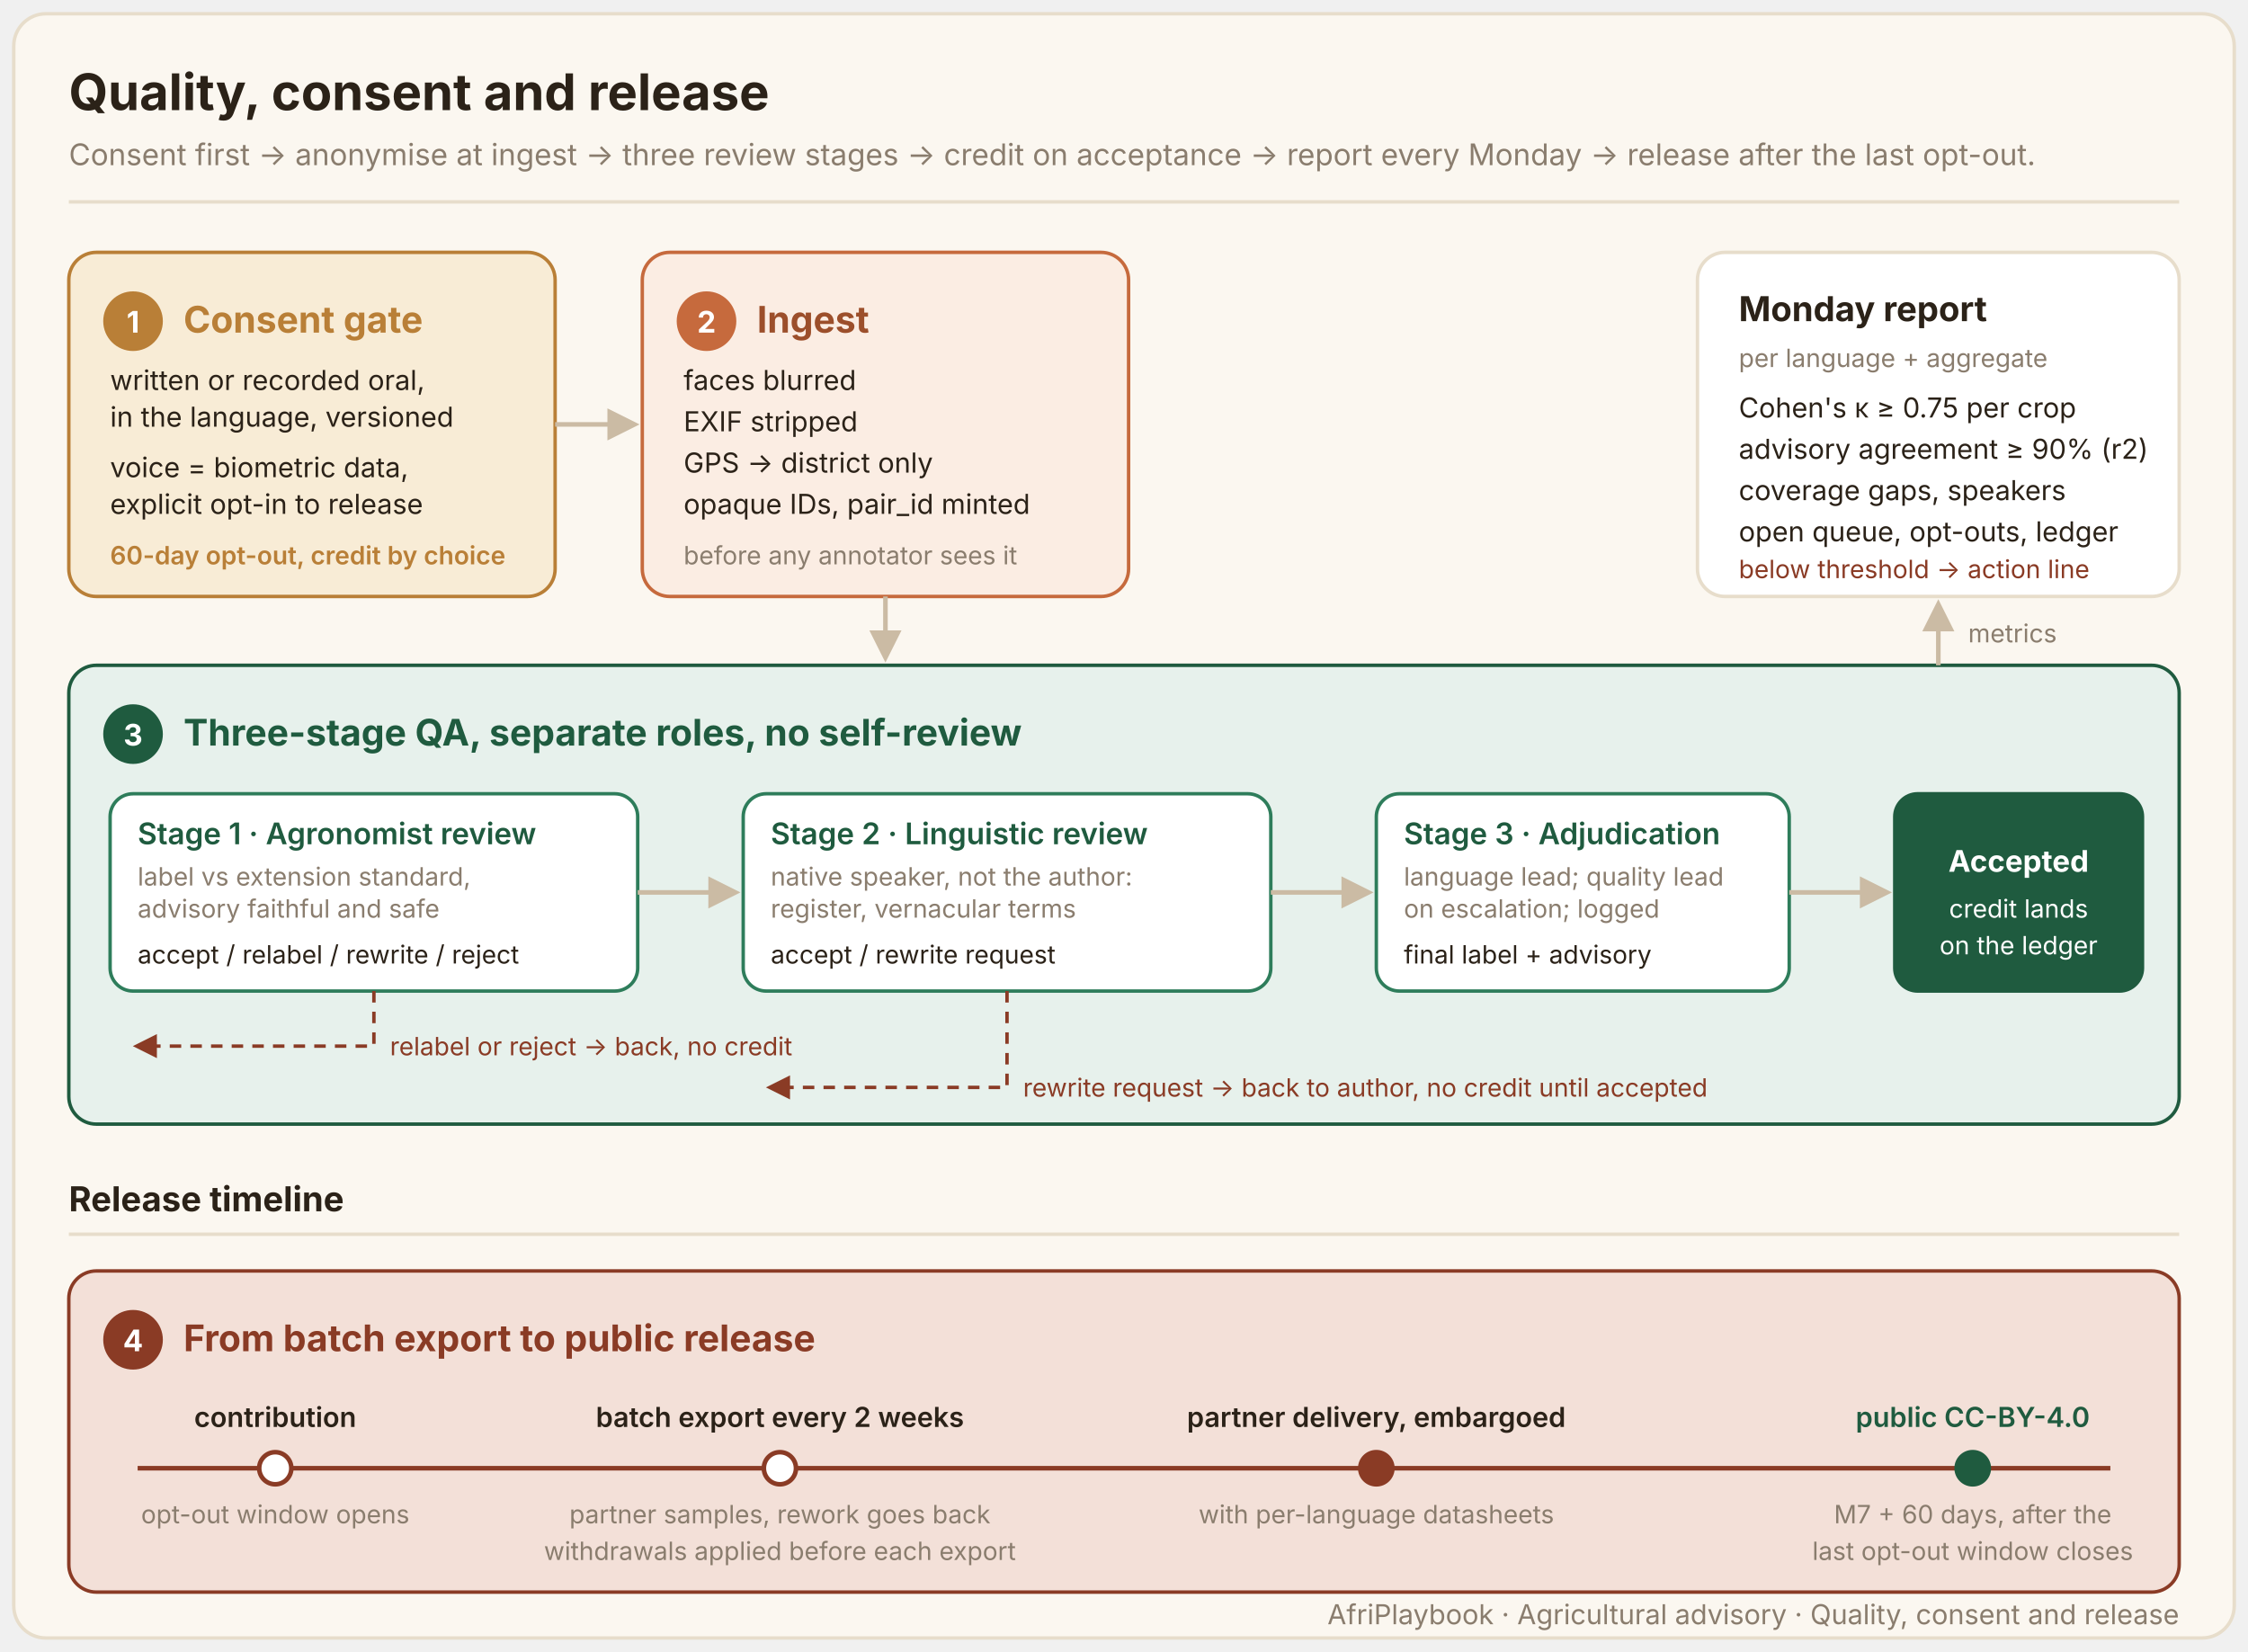
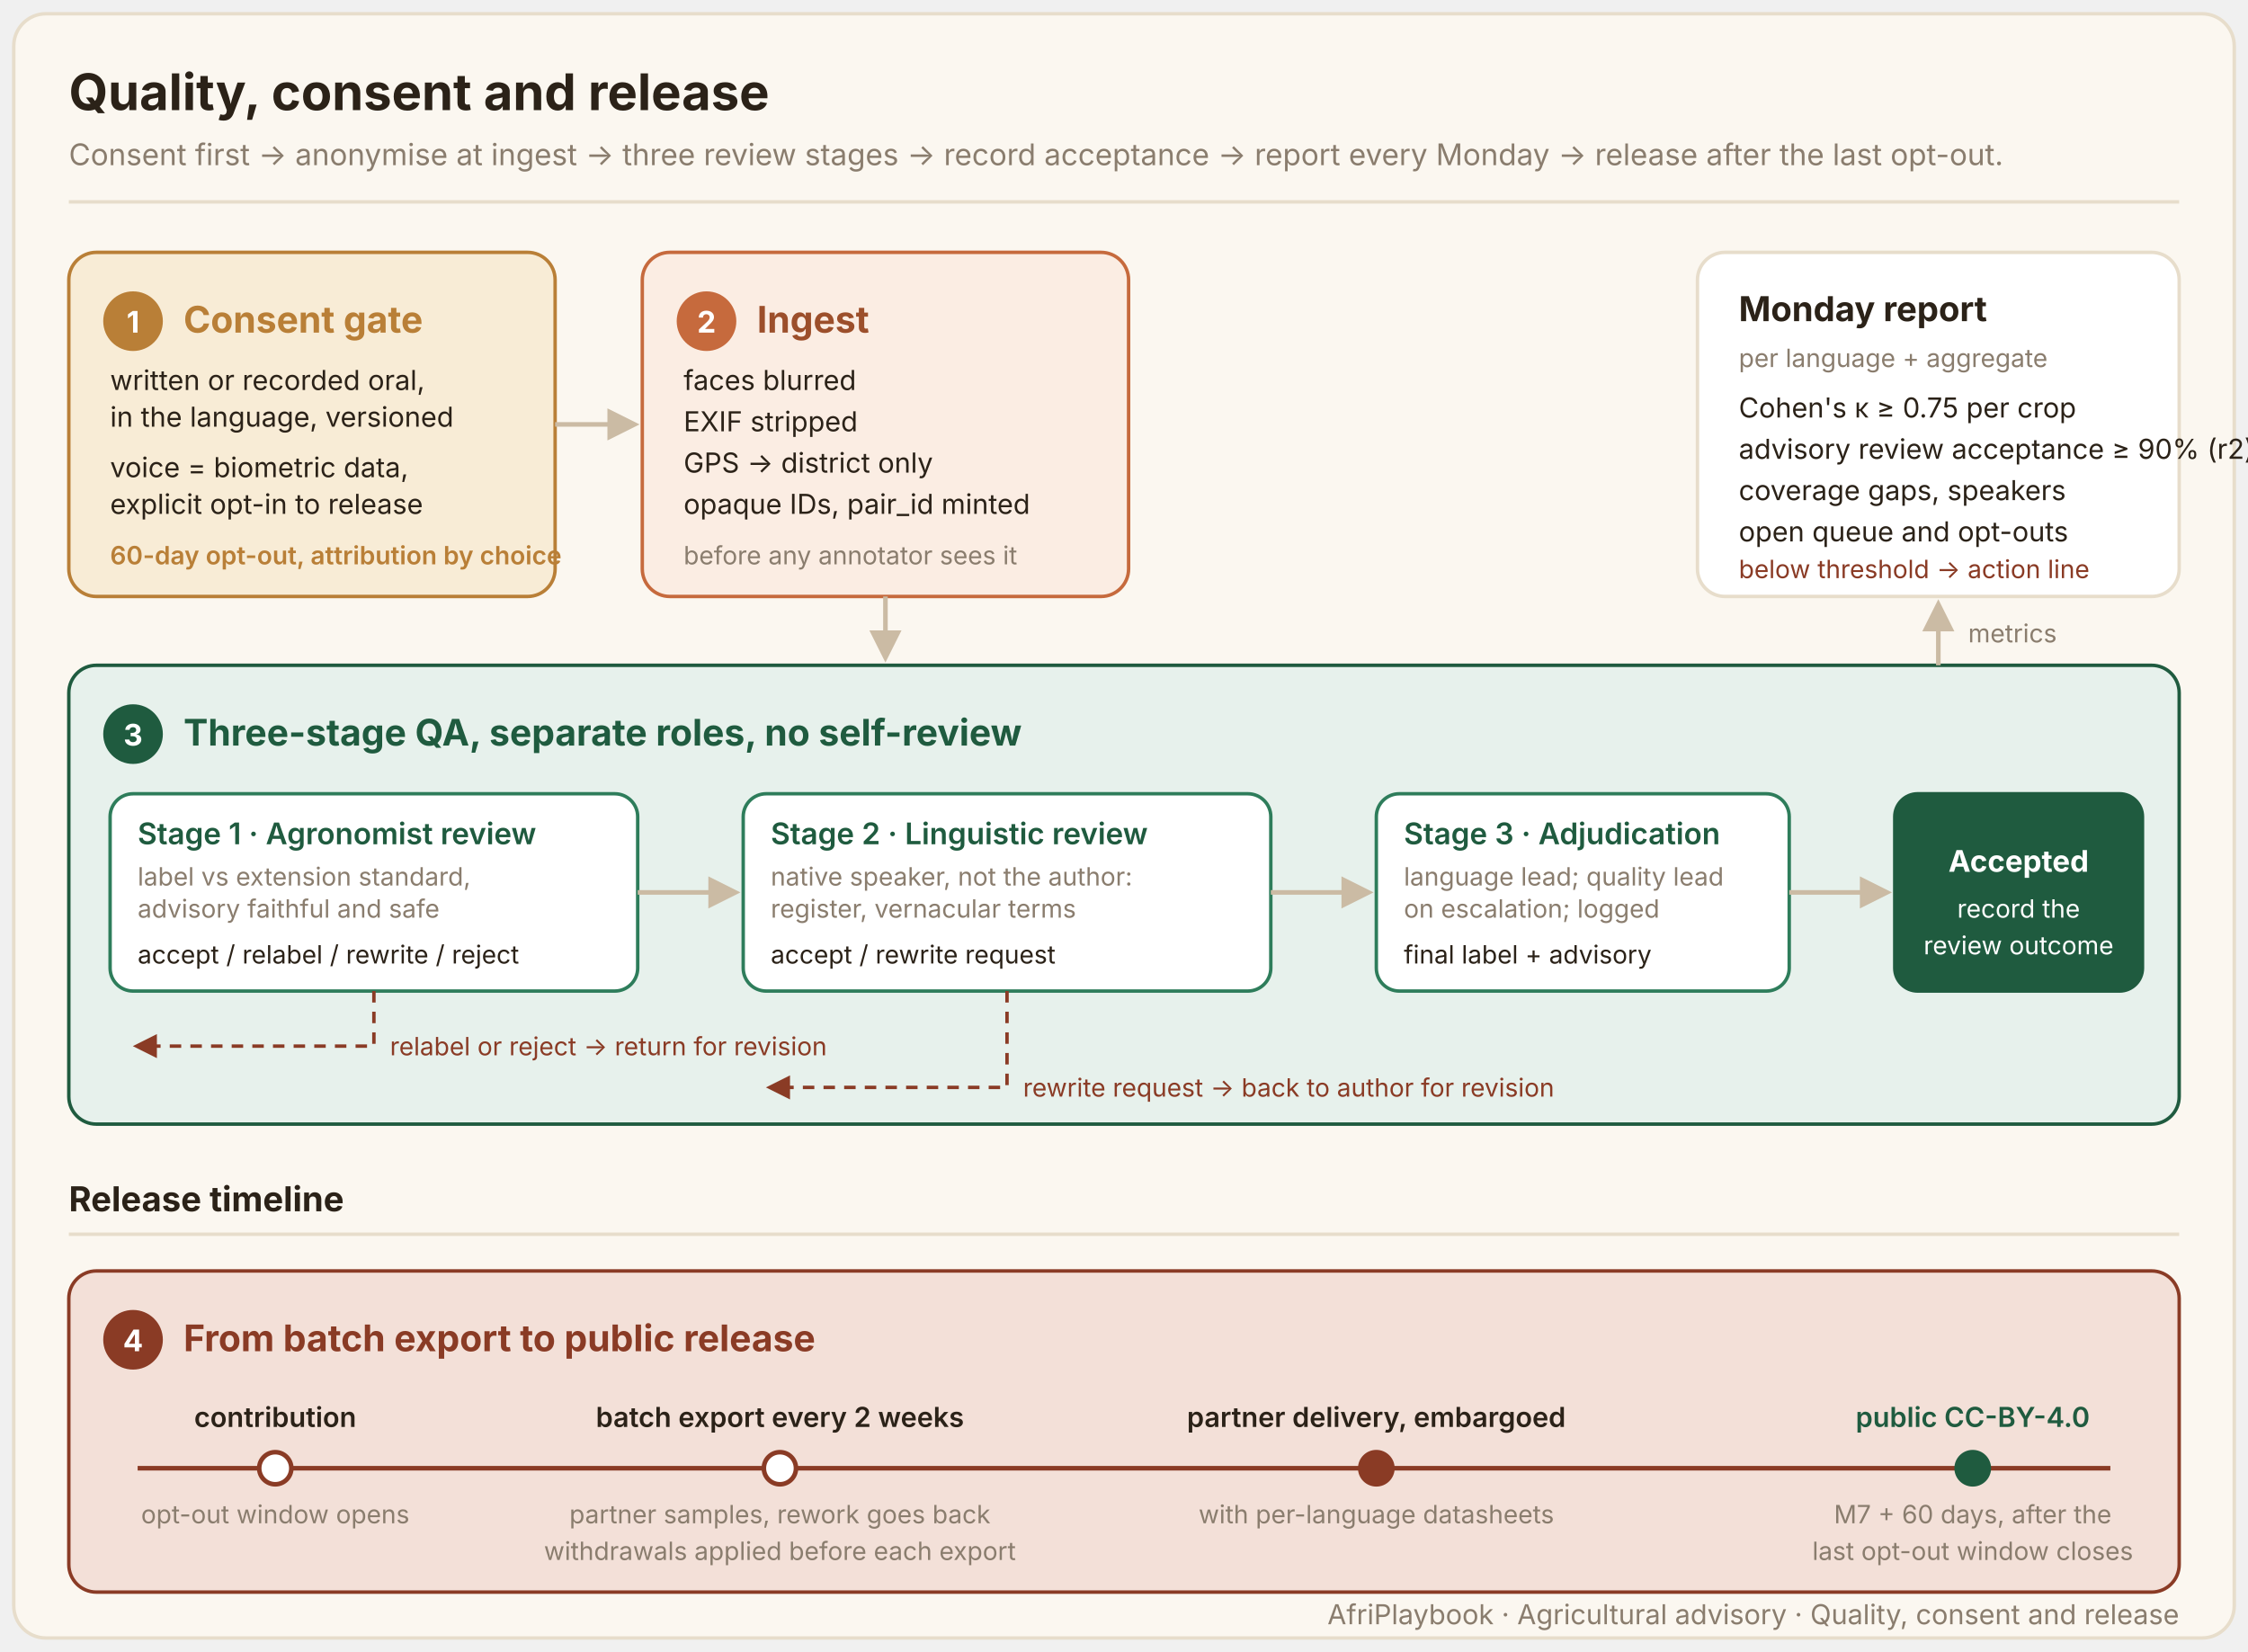
<svg xmlns="http://www.w3.org/2000/svg" viewBox="0 0 980 720" width="100%" font-family="Inter,'Segoe UI',Roboto,system-ui,sans-serif" role="img" aria-labelledby="qaTitle qaDesc">
  <rect x="6" y="6" width="968" height="708" rx="14" fill="#FBF7F0" stroke="#E7DDCB" stroke-width="1.5" />
  <text x="30" y="48" font-size="22" font-weight="700" fill="#2B2218">Quality, consent and release</text>
-   <text x="30" y="72" font-size="13" fill="#8A7D6E">Consent first → anonymise at ingest → three review stages → credit on acceptance → report every Monday → release after the last opt-out.</text>
+   <text x="30" y="72" font-size="13" fill="#8A7D6E">Consent first → anonymise at ingest → three review stages → record acceptance → report every Monday → release after the last opt-out.</text>
  <line x1="30" y1="88" x2="950" y2="88" stroke="#E7DDCB" stroke-width="1.5" />
  <defs>
    <marker id="qaArrow" viewBox="0 0 10 10" refX="8" refY="5" markerWidth="7" markerHeight="7" orient="auto-start-reverse">
      <path d="M0,0 L10,5 L0,10 z" fill="#CBBBA4" />
    </marker>
    <marker id="qaBack" viewBox="0 0 10 10" refX="8" refY="5" markerWidth="7" markerHeight="7" orient="auto-start-reverse">
      <path d="M0,0 L10,5 L0,10 z" fill="#8A3B25" />
    </marker>
  </defs>
  <g>
    <rect x="30" y="110" width="212" height="150" rx="12" fill="#F8ECD6" stroke="#B97F37" stroke-width="1.5" />
    <circle cx="58" cy="140" r="13" fill="#B97F37" />
    <text x="58" y="145" font-size="13" font-weight="700" fill="#FFFFFF" text-anchor="middle">1</text>
    <text x="80" y="145" font-size="16" font-weight="700" fill="#B97F37">Consent gate</text>
    <text x="48" y="170" font-size="12" fill="#2B2218">written or recorded oral,</text>
    <text x="48" y="186" font-size="12" fill="#2B2218">in the language, versioned</text>
    <text x="48" y="208" font-size="12" fill="#2B2218">voice = biometric data,</text>
    <text x="48" y="224" font-size="12" fill="#2B2218">explicit opt-in to release</text>
-     <text x="48" y="246" font-size="11" font-weight="600" fill="#B97F37">60-day opt-out, credit by choice</text>
+     <text x="48" y="246" font-size="11" font-weight="600" fill="#B97F37">60-day opt-out, attribution by choice</text>
  </g>
  <line x1="242" y1="185" x2="276" y2="185" stroke="#CBBBA4" stroke-width="2" marker-end="url(#qaArrow)" />
  <g>
    <rect x="280" y="110" width="212" height="150" rx="12" fill="#FBEDE3" stroke="#C66A3D" stroke-width="1.5" />
    <circle cx="308" cy="140" r="13" fill="#C66A3D" />
    <text x="308" y="145" font-size="13" font-weight="700" fill="#FFFFFF" text-anchor="middle">2</text>
    <text x="330" y="145" font-size="16" font-weight="700" fill="#9C4F2B">Ingest</text>
    <text x="298" y="170" font-size="12" fill="#2B2218">faces blurred</text>
    <text x="298" y="188" font-size="12" fill="#2B2218">EXIF stripped</text>
    <text x="298" y="206" font-size="12" fill="#2B2218">GPS → district only</text>
    <text x="298" y="224" font-size="12" fill="#2B2218">opaque IDs, pair_id minted</text>
    <text x="298" y="246" font-size="11" fill="#8A7D6E">before any annotator sees it</text>
  </g>
  <g>
    <rect x="740" y="110" width="210" height="150" rx="12" fill="#FFFFFF" stroke="#E7DDCB" stroke-width="1.5" />
    <text x="758" y="140" font-size="15" font-weight="700" fill="#2B2218">Monday report</text>
    <text x="758" y="160" font-size="11" fill="#8A7D6E">per language + aggregate</text>
    <text x="758" y="182" font-size="12" fill="#2B2218">Cohen's κ ≥ 0.75 per crop</text>
-     <text x="758" y="200" font-size="12" fill="#2B2218">advisory agreement ≥ 90% (r2)</text>
+     <text x="758" y="200" font-size="12" fill="#2B2218">advisory review acceptance ≥ 90% (r2)</text>
    <text x="758" y="218" font-size="12" fill="#2B2218">coverage gaps, speakers</text>
-     <text x="758" y="236" font-size="12" fill="#2B2218">open queue, opt-outs, ledger</text>
+     <text x="758" y="236" font-size="12" fill="#2B2218">open queue and opt-outs</text>
    <text x="758" y="252" font-size="11" fill="#8A3B25">below threshold → action line</text>
  </g>
  <g>
    <rect x="30" y="290" width="920" height="200" rx="12" fill="#E7F1EC" stroke="#1F5B3F" stroke-width="1.5" />
    <circle cx="58" cy="320" r="13" fill="#1F5B3F" />
    <text x="58" y="325" font-size="13" font-weight="700" fill="#FFFFFF" text-anchor="middle">3</text>
    <text x="80" y="325" font-size="16" font-weight="700" fill="#1F5B3F">Three-stage QA, separate roles, no self-review</text>
    <rect x="48" y="346" width="230" height="86" rx="10" fill="#FFFFFF" stroke="#2E7D5B" stroke-width="1.5" />
    <text x="60" y="368" font-size="13" font-weight="600" fill="#1F5B3F">Stage 1 · Agronomist review</text>
    <text x="60" y="386" font-size="11" fill="#8A7D6E">label vs extension standard,</text>
    <text x="60" y="400" font-size="11" fill="#8A7D6E">advisory faithful and safe</text>
    <text x="60" y="420" font-size="11" fill="#2B2218">accept / relabel / rewrite / reject</text>
    <line x1="278" y1="389" x2="320" y2="389" stroke="#CBBBA4" stroke-width="2" marker-end="url(#qaArrow)" />
    <rect x="324" y="346" width="230" height="86" rx="10" fill="#FFFFFF" stroke="#2E7D5B" stroke-width="1.5" />
    <text x="336" y="368" font-size="13" font-weight="600" fill="#1F5B3F">Stage 2 · Linguistic review</text>
    <text x="336" y="386" font-size="11" fill="#8A7D6E">native speaker, not the author:</text>
    <text x="336" y="400" font-size="11" fill="#8A7D6E">register, vernacular terms</text>
    <text x="336" y="420" font-size="11" fill="#2B2218">accept / rewrite request</text>
    <line x1="554" y1="389" x2="596" y2="389" stroke="#CBBBA4" stroke-width="2" marker-end="url(#qaArrow)" />
    <rect x="600" y="346" width="180" height="86" rx="10" fill="#FFFFFF" stroke="#2E7D5B" stroke-width="1.5" />
    <text x="612" y="368" font-size="13" font-weight="600" fill="#1F5B3F">Stage 3 · Adjudication</text>
    <text x="612" y="386" font-size="11" fill="#8A7D6E">language lead; quality lead</text>
    <text x="612" y="400" font-size="11" fill="#8A7D6E">on escalation; logged</text>
    <text x="612" y="420" font-size="11" fill="#2B2218">final label + advisory</text>
    <line x1="780" y1="389" x2="822" y2="389" stroke="#CBBBA4" stroke-width="2" marker-end="url(#qaArrow)" />
    <rect x="826" y="346" width="108" height="86" rx="10" fill="#1F5B3F" stroke="#1F5B3F" stroke-width="1.5" />
    <text x="880" y="380" font-size="13" font-weight="700" fill="#FFFFFF" text-anchor="middle">Accepted</text>
-     <text x="880" y="400" font-size="11" fill="#FFFFFF" text-anchor="middle">credit lands</text>
-     <text x="880" y="416" font-size="11" fill="#FFFFFF" text-anchor="middle">on the ledger</text>
+     <text x="880" y="400" font-size="11" fill="#FFFFFF" text-anchor="middle">record the</text>
+     <text x="880" y="416" font-size="11" fill="#FFFFFF" text-anchor="middle">review outcome</text>
    <path d="M163 432 L163 456 L60 456" fill="none" stroke="#8A3B25" stroke-width="1.5" stroke-dasharray="5 4" marker-end="url(#qaBack)" />
-     <text x="170" y="460" font-size="11" fill="#8A3B25">relabel or reject → back, no credit</text>
+     <text x="170" y="460" font-size="11" fill="#8A3B25">relabel or reject → return for revision</text>
    <path d="M439 432 L439 474 L336 474" fill="none" stroke="#8A3B25" stroke-width="1.5" stroke-dasharray="5 4" marker-end="url(#qaBack)" />
-     <text x="446" y="478" font-size="11" fill="#8A3B25">rewrite request → back to author, no credit until accepted</text>
+     <text x="446" y="478" font-size="11" fill="#8A3B25">rewrite request → back to author for revision</text>
  </g>
  <line x1="386" y1="260" x2="386" y2="286" stroke="#CBBBA4" stroke-width="2" marker-end="url(#qaArrow)" />
  <line x1="845" y1="290" x2="845" y2="264" stroke="#CBBBA4" stroke-width="2" marker-end="url(#qaArrow)" />
  <text x="858" y="280" font-size="11" fill="#8A7D6E">metrics</text>
  <text x="30" y="528" font-size="15" font-weight="700" fill="#2B2218">Release timeline</text>
  <line x1="30" y1="538" x2="950" y2="538" stroke="#E7DDCB" stroke-width="1.5" />
  <g>
    <rect x="30" y="554" width="920" height="140" rx="12" fill="#F3E0D8" stroke="#8A3B25" stroke-width="1.5" />
    <circle cx="58" cy="584" r="13" fill="#8A3B25" />
    <text x="58" y="589" font-size="13" font-weight="700" fill="#FFFFFF" text-anchor="middle">4</text>
    <text x="80" y="589" font-size="16" font-weight="700" fill="#8A3B25">From batch export to public release</text>
    <line x1="60" y1="640" x2="920" y2="640" stroke="#8A3B25" stroke-width="2" />
    <circle cx="120" cy="640" r="7" fill="#FFFFFF" stroke="#8A3B25" stroke-width="2" />
    <text x="120" y="622" font-size="12" font-weight="600" fill="#2B2218" text-anchor="middle">contribution</text>
    <text x="120" y="664" font-size="11" fill="#8A7D6E" text-anchor="middle">opt-out window opens</text>
    <circle cx="340" cy="640" r="7" fill="#FFFFFF" stroke="#8A3B25" stroke-width="2" />
    <text x="340" y="622" font-size="12" font-weight="600" fill="#2B2218" text-anchor="middle">batch export every 2 weeks</text>
    <text x="340" y="664" font-size="11" fill="#8A7D6E" text-anchor="middle">partner samples, rework goes back</text>
    <text x="340" y="680" font-size="11" fill="#8A7D6E" text-anchor="middle">withdrawals applied before each export</text>
    <circle cx="600" cy="640" r="7" fill="#8A3B25" stroke="#8A3B25" stroke-width="2" />
    <text x="600" y="622" font-size="12" font-weight="600" fill="#2B2218" text-anchor="middle">partner delivery, embargoed</text>
    <text x="600" y="664" font-size="11" fill="#8A7D6E" text-anchor="middle">with per-language datasheets</text>
    <circle cx="860" cy="640" r="7" fill="#1F5B3F" stroke="#1F5B3F" stroke-width="2" />
    <text x="860" y="622" font-size="12" font-weight="600" fill="#1F5B3F" text-anchor="middle">public CC-BY-4.0</text>
    <text x="860" y="664" font-size="11" fill="#8A7D6E" text-anchor="middle">M7 + 60 days, after the</text>
    <text x="860" y="680" font-size="11" fill="#8A7D6E" text-anchor="middle">last opt-out window closes</text>
  </g>
  <text x="950" y="708" font-size="12" fill="#8A7D6E" text-anchor="end">AfriPlaybook · Agricultural advisory · Quality, consent and release</text>
</svg>
